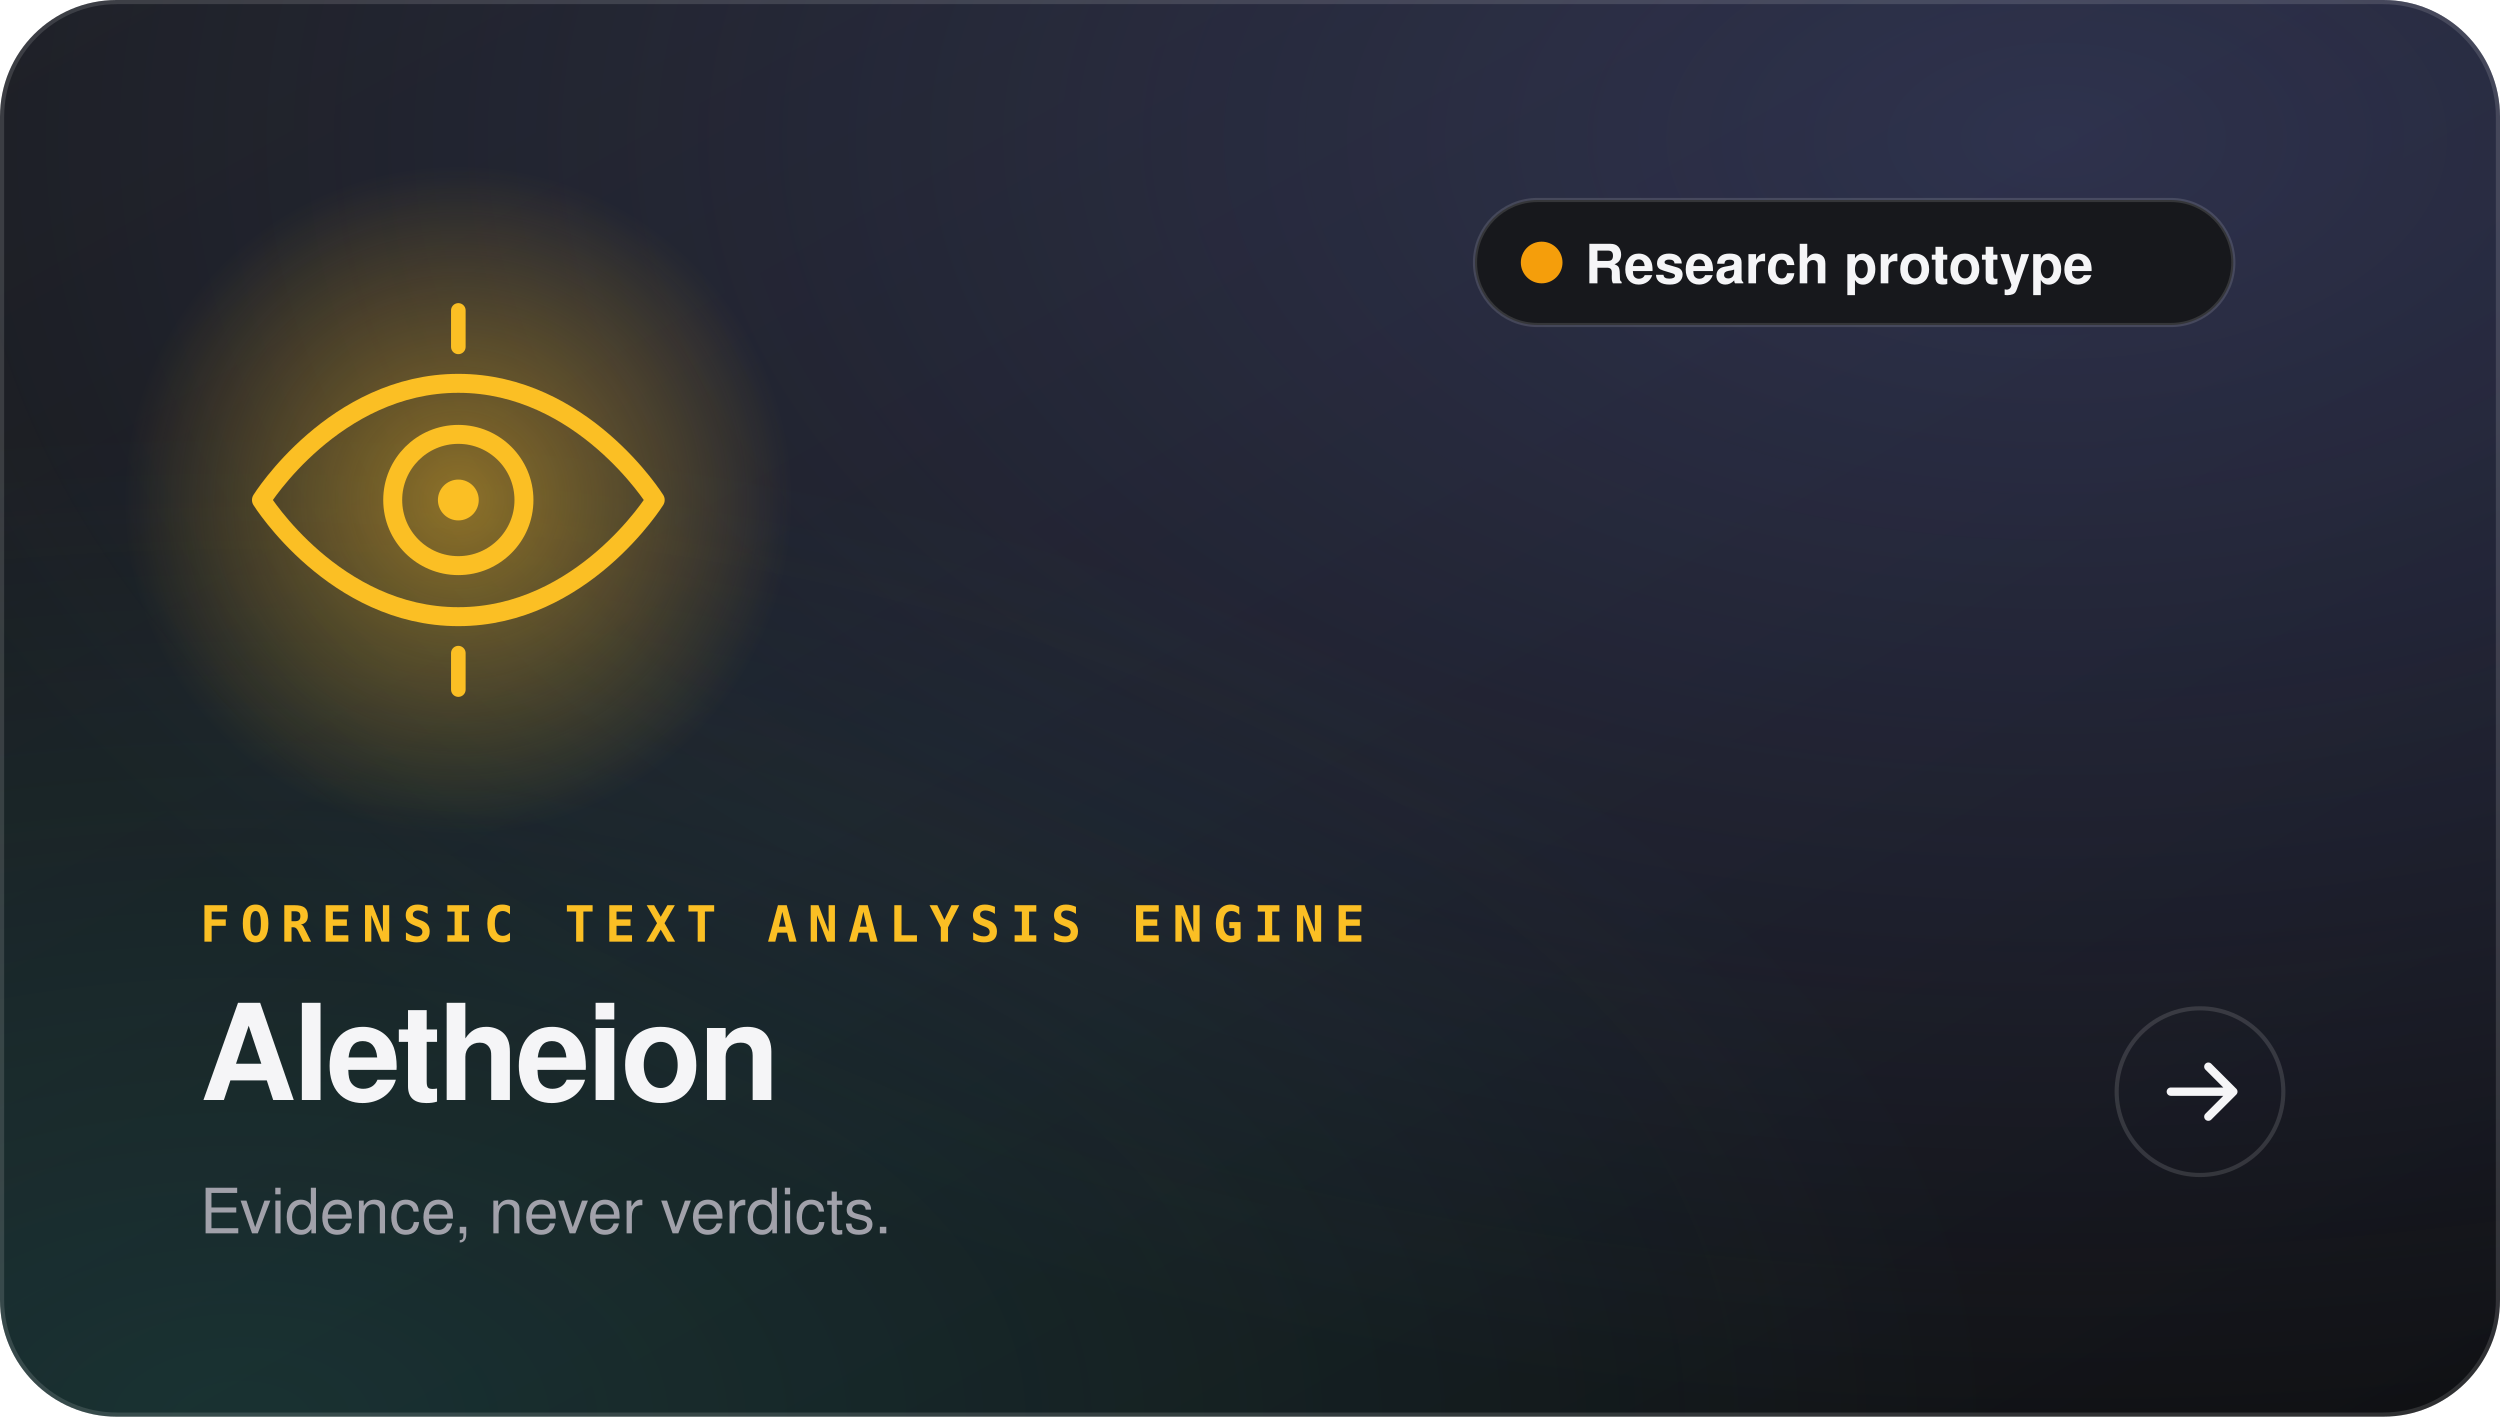
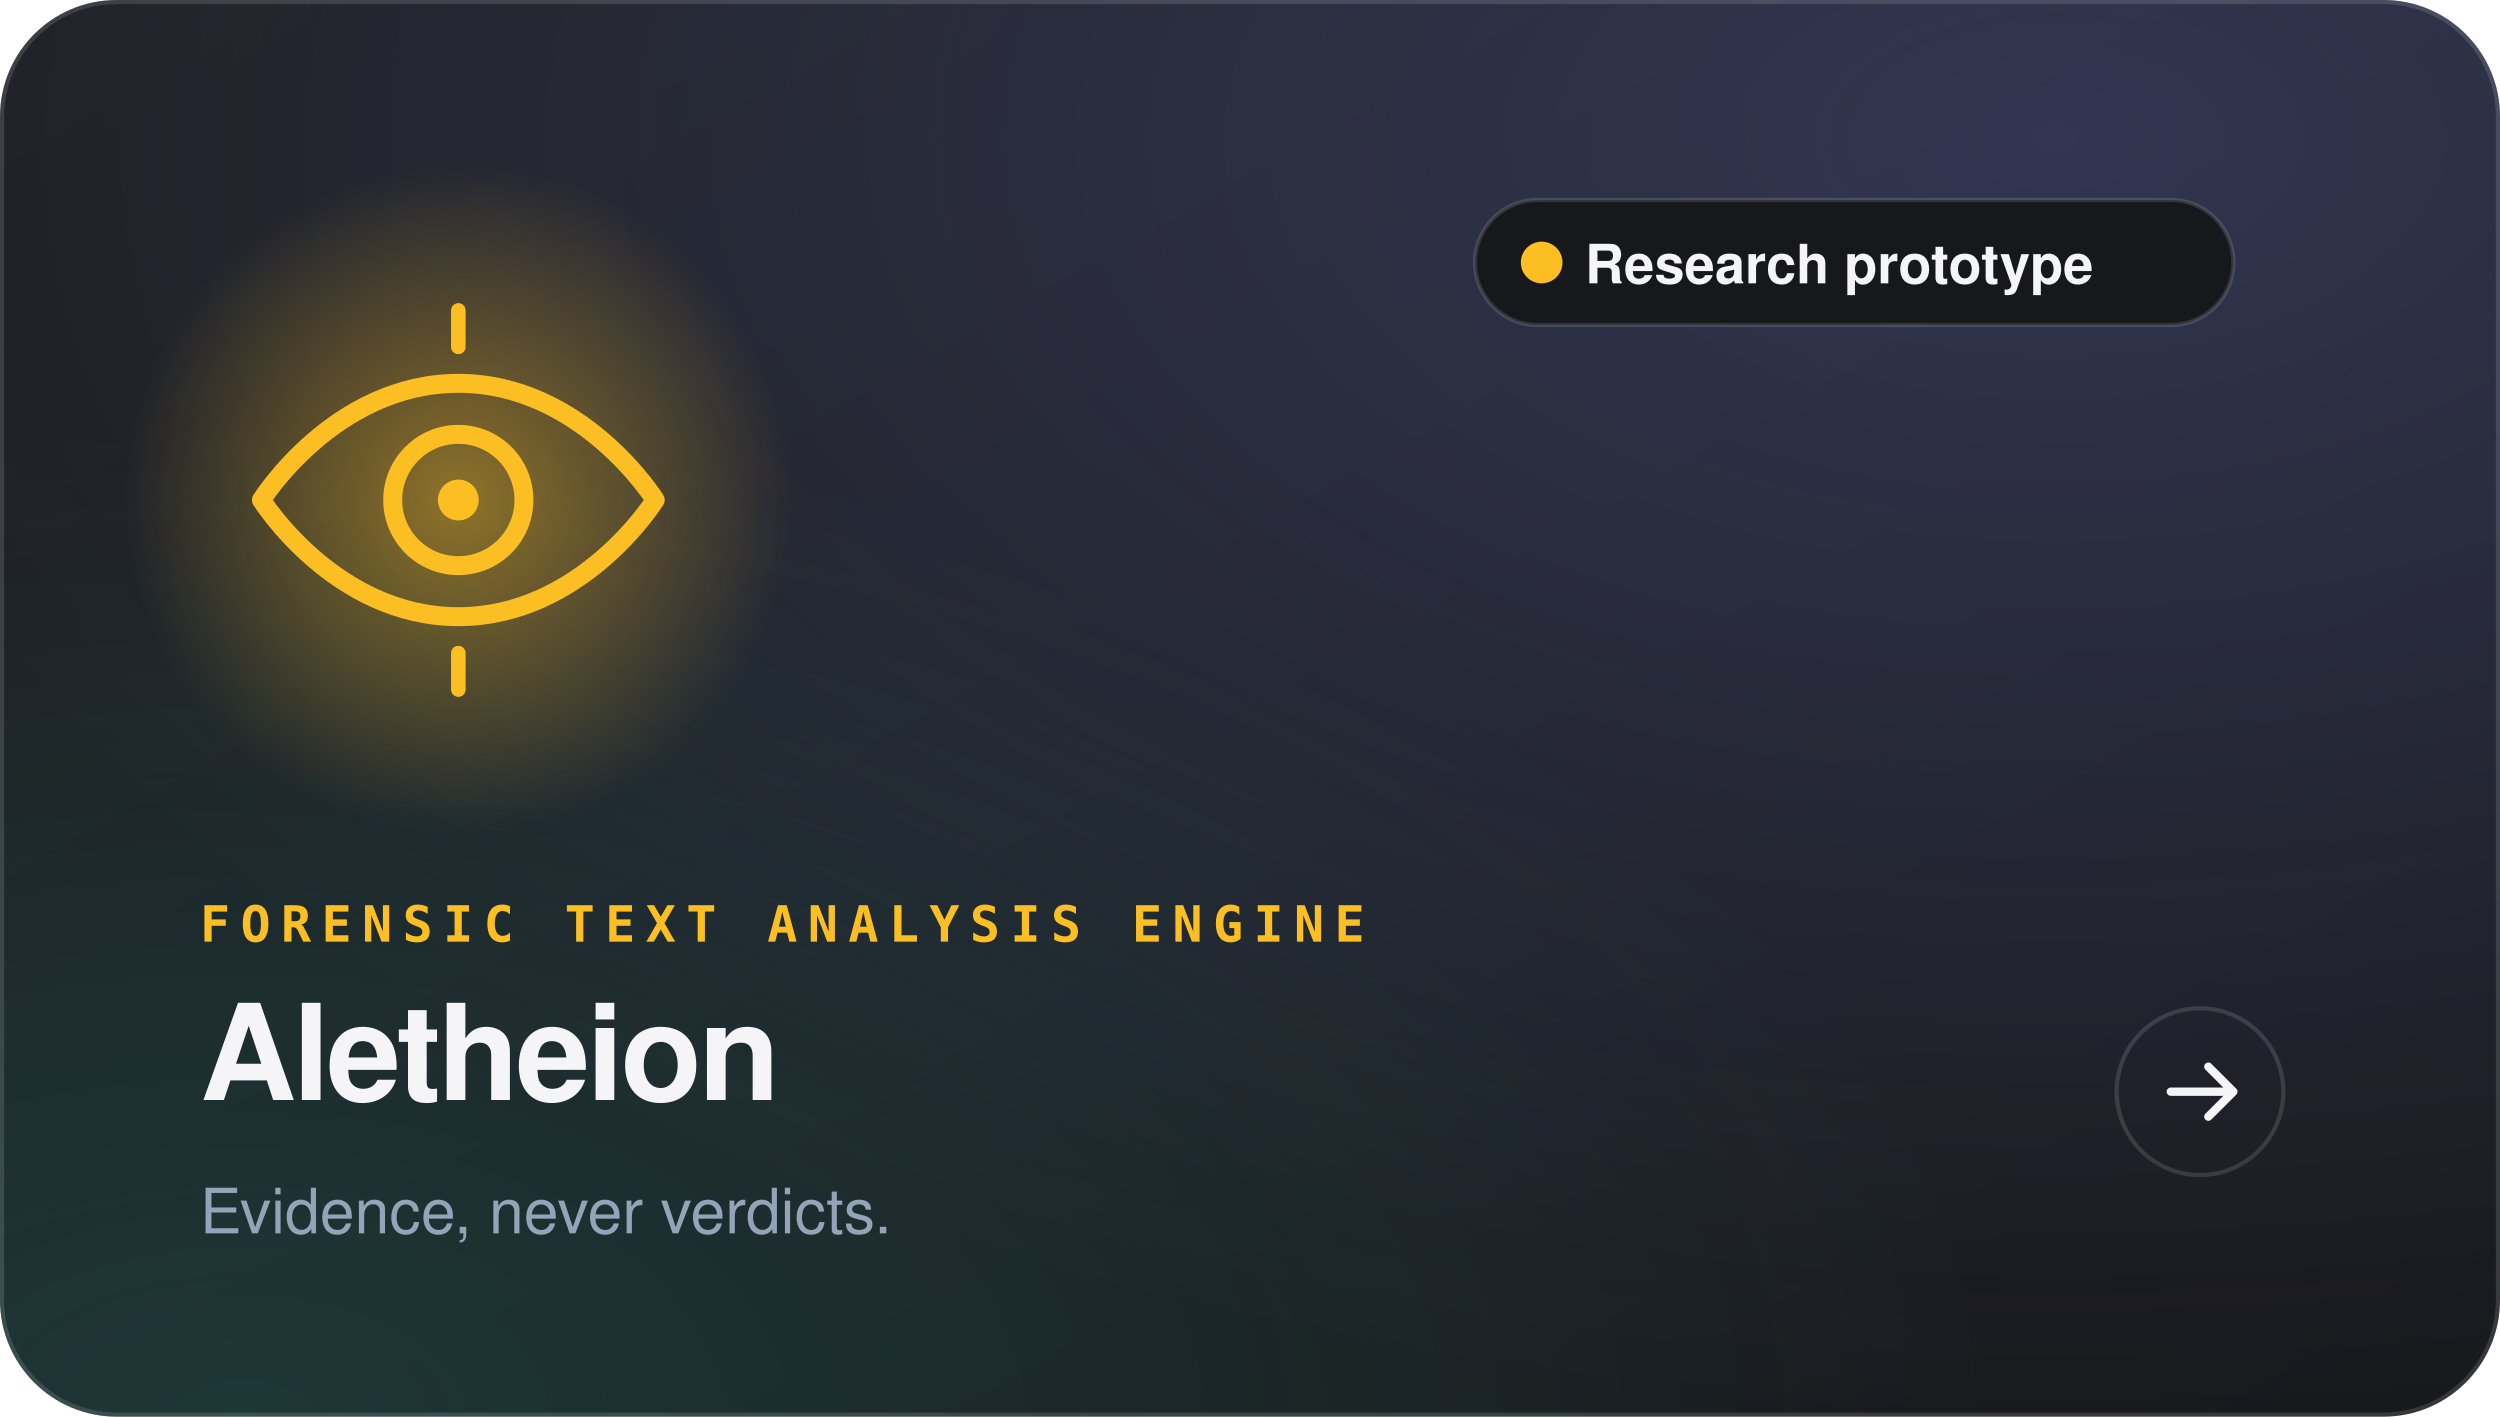
<svg xmlns="http://www.w3.org/2000/svg" viewBox="0 0 600 340" width="600" height="340" role="img" aria-label="Aletheion: Evidence, never verdicts. Status Research prototype.">
  <style>.halo{transform-origin:110px 120px;animation:h 5s ease-in-out infinite}@keyframes h{0%,100%{opacity:.35;transform:scale(.92)}50%{opacity:.8;transform:scale(1.05)}}.go{animation:g 2.4s ease-in-out infinite}@keyframes g{0%,100%{transform:translateX(0)}50%{transform:translateX(5px)}}@media (prefers-reduced-motion: reduce){*{animation:none!important}}</style>
  <defs>
    <linearGradient id="bg" x1="0" y1="0" x2="1" y2="1">
-       <stop offset="0" stop-color="#1d1f24" />
-       <stop offset="1" stop-color="#101114" />
+       <stop offset="0" stop-color="#1f2125" />
+       <stop offset="1" stop-color="#18191c" />
    </linearGradient>
    <linearGradient id="accent" x1="0" y1="0" x2="1" y2="0">
      <stop offset="0" stop-color="#2dd4bf" />
      <stop offset=".5" stop-color="#818cf8" />
      <stop offset="1" stop-color="#c084fc" />
    </linearGradient>
    <radialGradient id="glow" cx=".82" cy=".1" r=".9">
      <stop offset="0" stop-color="#818cf8" stop-opacity=".22" />
      <stop offset="1" stop-color="#818cf8" stop-opacity="0" />
    </radialGradient>
    <radialGradient id="glow2" cx=".1" cy="1" r=".7">
      <stop offset="0" stop-color="#2dd4bf" stop-opacity=".14" />
      <stop offset="1" stop-color="#2dd4bf" stop-opacity="0" />
    </radialGradient>
    <radialGradient id="aura" cx=".5" cy=".5" r=".5">
      <stop offset="0" stop-color="#fbbf24" stop-opacity=".5" />
      <stop offset="1" stop-color="#fbbf24" stop-opacity="0" />
    </radialGradient>
  </defs>
  <rect width="600" height="340" rx="28" fill="url(#bg)" />
  <rect width="600" height="340" rx="28" fill="url(#glow)" />
  <rect width="600" height="340" rx="28" fill="url(#glow2)" />
  <rect x=".5" y=".5" width="599" height="339" rx="27.5" fill="none" stroke="rgba(255,255,255,0.13)" />
  <circle class="halo" cx="110" cy="120" r="80" fill="url(#aura)" />
  <svg x="54" y="64" width="112" height="112" color="#fbbf24" viewBox="0 0 64 64" fill="none" stroke="currentColor" stroke-linecap="round" stroke-linejoin="round" stroke-width="2.6">
    <path d="M5 32s10-16 27-16 27 16 27 16-10 16-27 16S5 32 5 32z" />
    <circle cx="32" cy="32" r="9" />
    <circle class="acc" cx="32" cy="32" r="2.8" fill="currentColor" stroke="none" />
    <path class="acc" d="M32 6v5M32 53v5" stroke-width="2" />
  </svg>
  <rect x="354" y="48" width="182" height="30" rx="15" fill="#17181c" stroke="rgba(255,255,255,0.13)" />
-   <circle cx="370" cy="63" r="5" fill="#f59e0b" />
+   <circle cx="370" cy="63" r="5" fill="#fbbf24" />
  <text x="380.4" y="68" font-family="-apple-system, BlinkMacSystemFont, 'Segoe UI', Helvetica, Arial, sans-serif" font-size="13" font-weight="600" fill="#f5f5f7" text-anchor="start" letter-spacing="0">Research prototype</text>
  <text x="48" y="226" font-family="SFMono-Regular, Menlo, Consolas, monospace" font-size="12" font-weight="600" fill="#fbbf24" text-anchor="start" letter-spacing="2.5">FORENSIC TEXT ANALYSIS ENGINE</text>
  <text x="48" y="264" font-family="-apple-system, BlinkMacSystemFont, 'Segoe UI', Helvetica, Arial, sans-serif" font-size="32" font-weight="700" fill="#f5f5f7" text-anchor="start" letter-spacing="-0.8">Aletheion</text>
-   <text x="48" y="296" font-family="-apple-system, BlinkMacSystemFont, 'Segoe UI', Helvetica, Arial, sans-serif" font-size="15" font-weight="400" fill="#a1a1aa" text-anchor="start" letter-spacing="0">Evidence, never verdicts.</text>
+   <text x="48" y="296" font-family="-apple-system, BlinkMacSystemFont, 'Segoe UI', Helvetica, Arial, sans-serif" font-size="15" font-weight="400" fill="#94a3b8" text-anchor="start" letter-spacing="0">Evidence, never verdicts.</text>
  <g class="go">
    <circle cx="528" cy="262" r="20" fill="none" stroke="rgba(255,255,255,0.13)" />
    <path d="M521 262 h14 M530 256 l6 6 l-6 6" fill="none" stroke="#f5f5f7" stroke-width="2" stroke-linecap="round" stroke-linejoin="round" />
  </g>
</svg>
